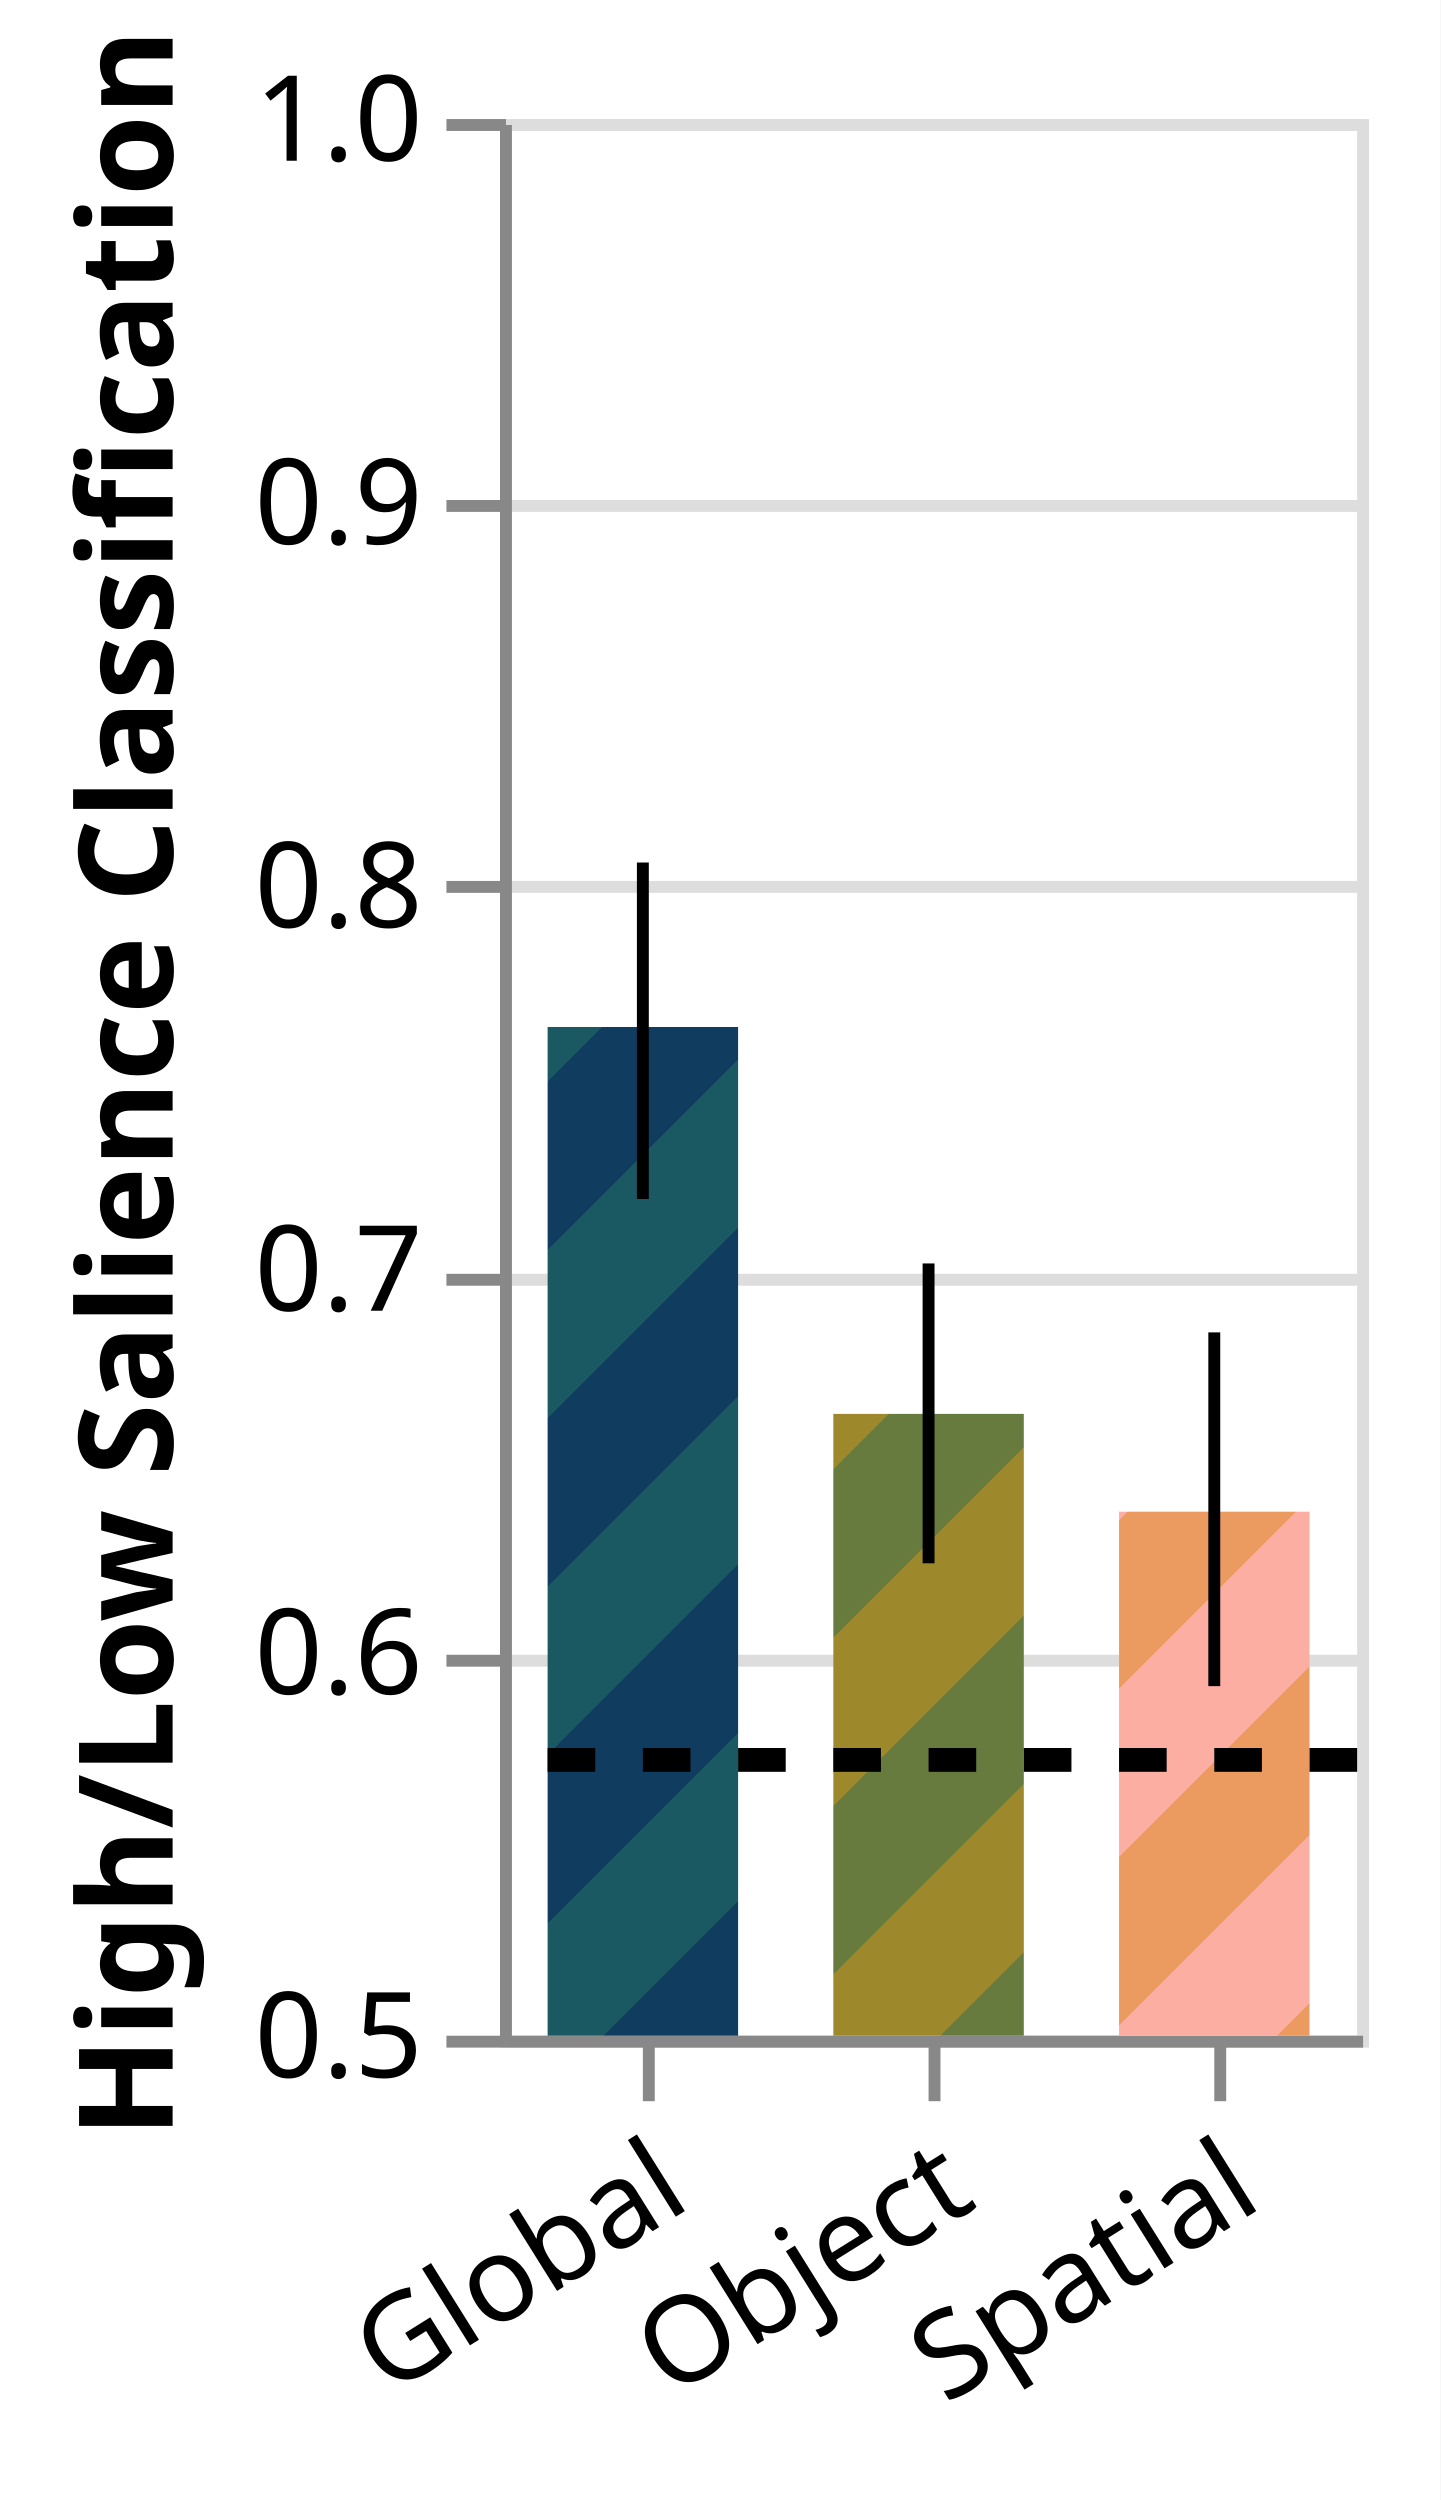
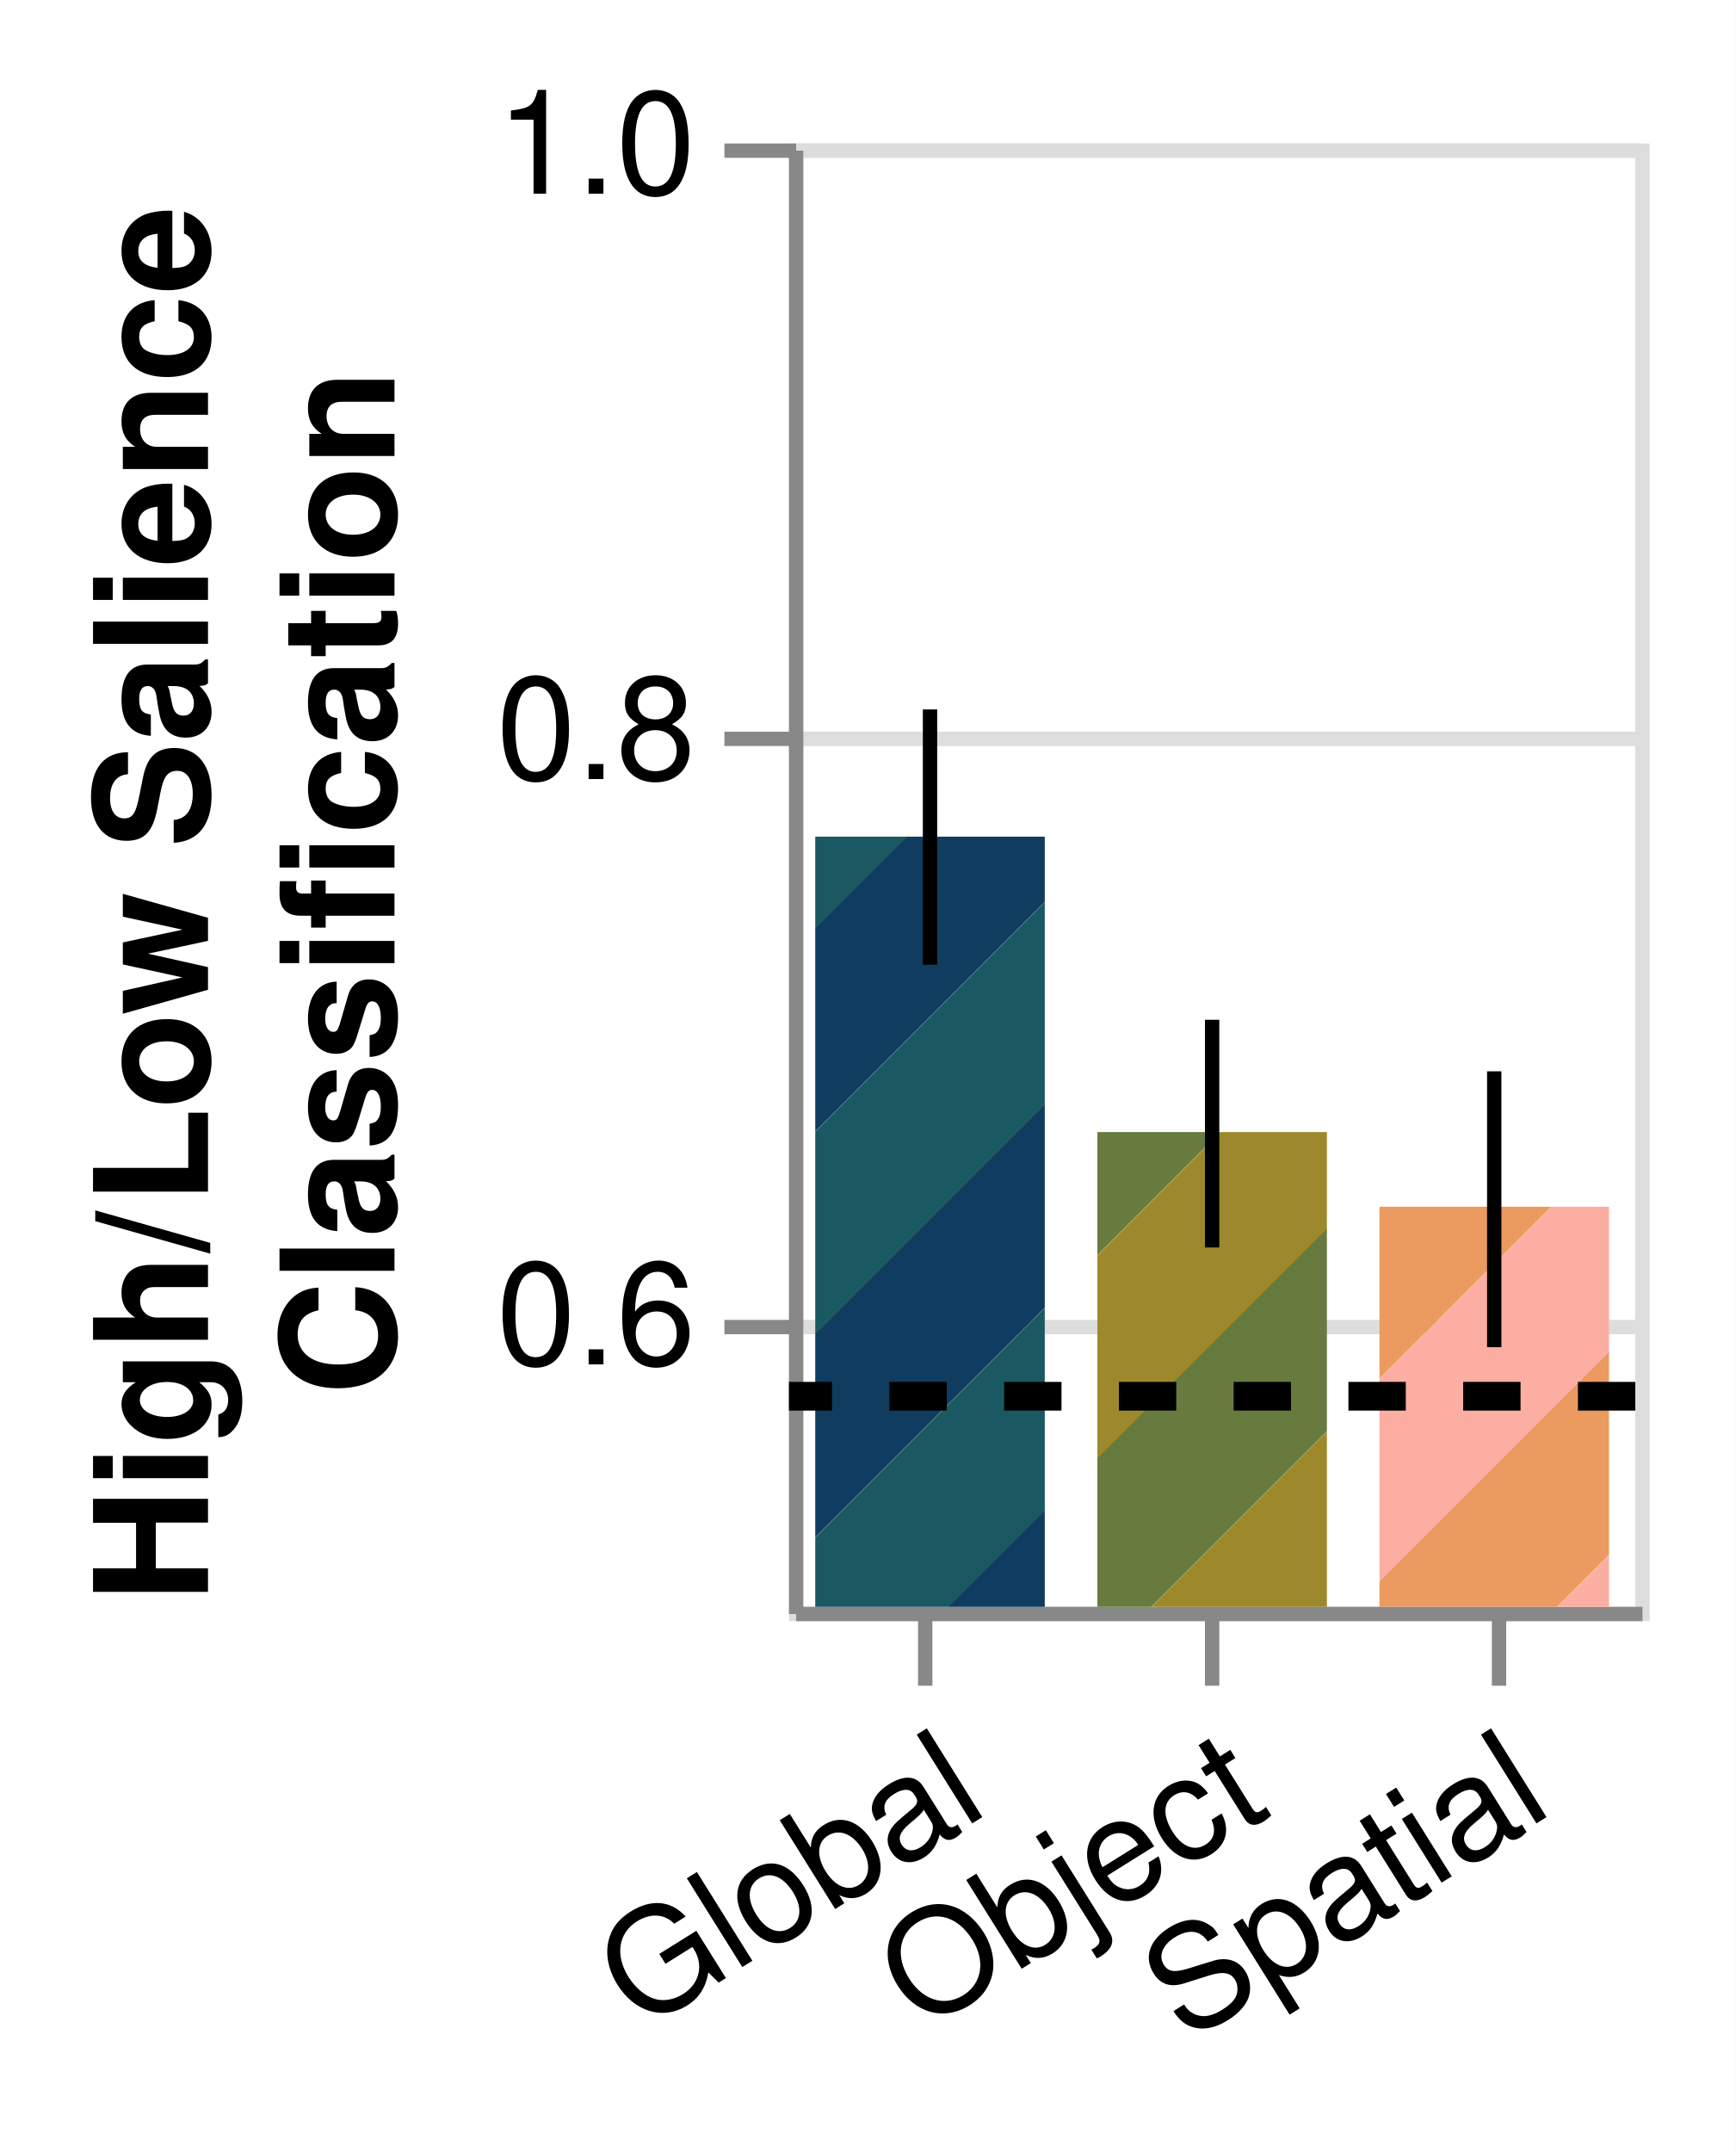
- <svg xmlns="http://www.w3.org/2000/svg" class="marks" width="121" height="210" viewBox="0 0 121 210" version="1.1">
+ <svg xmlns="http://www.w3.org/2000/svg" class="marks" width="121" height="150" viewBox="0 0 121 150" version="1.1">
  <defs>
    <pattern id="stripe1" x="0" y="0" width="20" height="20" patternUnits="userSpaceOnUse" patternTransform="rotate(45)">
      <rect x="0" y="0" width="10" height="20" style="stroke:none;         fill:#0F3C5F;" />
      <rect x="10" y="0" width="10" height="20" style="stroke:none;         fill:#1A5862;" />
    </pattern>
    <pattern id="stripe2" x="0" y="0" width="20" height="20" patternUnits="userSpaceOnUse" patternTransform="rotate(45)">
      <rect x="0" y="0" width="10" height="20" style="stroke:none;         fill:#687B3E;" />
      <rect x="10" y="0" width="10" height="20" style="stroke:none;         fill:#9D892B;" />
    </pattern>
    <pattern id="stipre3" x="0" y="0" width="20" height="20" patternUnits="userSpaceOnUse" patternTransform="rotate(45)">
      <rect x="0" y="0" width="10" height="20" style="stroke:none;         fill:#EB9A60;" />
      <rect x="10" y="0" width="10" height="20" style="stroke:none;         fill:#FDAEA2;" />
    </pattern>
  </defs>
-   <rect width="121" height="210" fill="white" />
-   <g fill="none" stroke-miterlimit="10" transform="translate(42,10)">
+   <rect width="121" height="150" fill="white" />
+   <g fill="none" stroke-miterlimit="10" transform="translate(55,10)">
    <g class="mark-group role-frame root" role="graphics-object" aria-roledescription="group mark container">
      <g transform="translate(0,0)">
-         <path class="background" aria-hidden="true" d="M0.5,0.5h72v161h-72Z" stroke="#ddd" />
+         <path class="background" aria-hidden="true" d="M0.5,0.5h59v102h-59Z" stroke="#ddd" />
        <g>
          <g class="mark-group role-axis" aria-hidden="true">
            <g transform="translate(0.5,0.5)">
              <path class="background" aria-hidden="true" d="M0,0h0v0h0Z" pointer-events="none" />
              <g>
                <g class="mark-rule role-axis-grid" pointer-events="none">
-                   <line transform="translate(0,161)" x2="72" y2="0" stroke="#ddd" stroke-width="1" opacity="1" />
-                   <line transform="translate(0,129)" x2="72" y2="0" stroke="#ddd" stroke-width="1" opacity="1" />
-                   <line transform="translate(0,97)" x2="72" y2="0" stroke="#ddd" stroke-width="1" opacity="1" />
-                   <line transform="translate(0,64)" x2="72" y2="0" stroke="#ddd" stroke-width="1" opacity="1" />
-                   <line transform="translate(0,32)" x2="72" y2="0" stroke="#ddd" stroke-width="1" opacity="1" />
-                   <line transform="translate(0,0)" x2="72" y2="0" stroke="#ddd" stroke-width="1" opacity="1" />
+                   <line transform="translate(0,82)" x2="59" y2="0" stroke="#ddd" stroke-width="1" opacity="1" />
+                   <line transform="translate(0,41)" x2="59" y2="0" stroke="#ddd" stroke-width="1" opacity="1" />
+                   <line transform="translate(0,0)" x2="59" y2="0" stroke="#ddd" stroke-width="1" opacity="1" />
                </g>
              </g>
              <path class="foreground" aria-hidden="true" d="" pointer-events="none" display="none" />
            </g>
          </g>
          <g class="mark-group role-axis" role="graphics-symbol" aria-roledescription="axis" aria-label="X-axis for a discrete scale with 3 values: global, object, spatial">
-             <g transform="translate(0.5,161.5)">
+             <g transform="translate(0.5,102.5)">
              <path class="background" aria-hidden="true" d="M0,0h0v0h0Z" pointer-events="none" />
              <g>
                <g class="mark-rule role-axis-tick" pointer-events="none">
-                   <line transform="translate(12,0)" x2="0" y2="5" stroke="#888" stroke-width="1" opacity="1" />
-                   <line transform="translate(36,0)" x2="0" y2="5" stroke="#888" stroke-width="1" opacity="1" />
-                   <line transform="translate(60,0)" x2="0" y2="5" stroke="#888" stroke-width="1" opacity="1" />
+                   <line transform="translate(9,0)" x2="0" y2="5" stroke="#888" stroke-width="1" opacity="1" />
+                   <line transform="translate(29,0)" x2="0" y2="5" stroke="#888" stroke-width="1" opacity="1" />
+                   <line transform="translate(49,0)" x2="0" y2="5" stroke="#888" stroke-width="1" opacity="1" />
                </g>
                <g class="mark-text role-axis-label" pointer-events="none">
-                   <text text-anchor="end" transform="translate(11.5,7) rotate(328) translate(0,8)" font-family="sans-serif" font-size="10px" fill="#000" opacity="1">Global</text>
-                   <text text-anchor="end" transform="translate(35.5,7) rotate(328) translate(0,8)" font-family="sans-serif" font-size="10px" fill="#000" opacity="1">Object</text>
-                   <text text-anchor="end" transform="translate(59.5,7) rotate(328) translate(0,8)" font-family="sans-serif" font-size="10px" fill="#000" opacity="1">Spatial</text>
+                   <text text-anchor="end" transform="translate(9.333333,7) rotate(328) translate(0,8)" font-family="Helvetica" font-size="10px" fill="#000" opacity="1">Global</text>
+                   <text text-anchor="end" transform="translate(29,7) rotate(328) translate(0,8)" font-family="Helvetica" font-size="10px" fill="#000" opacity="1">Object</text>
+                   <text text-anchor="end" transform="translate(48.66667,7) rotate(328) translate(0,8)" font-family="Helvetica" font-size="10px" fill="#000" opacity="1">Spatial</text>
                </g>
                <g class="mark-rule role-axis-domain" pointer-events="none">
-                   <line transform="translate(0,0)" x2="72" y2="0" stroke="#888" stroke-width="1" opacity="1" />
+                   <line transform="translate(0,0)" x2="59" y2="0" stroke="#888" stroke-width="1" opacity="1" />
                </g>
              </g>
              <path class="foreground" aria-hidden="true" d="" pointer-events="none" display="none" />
            </g>
          </g>
          <g class="mark-group role-axis" role="graphics-symbol" aria-roledescription="axis" aria-label="Y-axis titled 'High/Low Salience Classification' for a linear scale with values from 0.5 to 1.0">
            <g transform="translate(0.5,0.5)">
              <path class="background" aria-hidden="true" d="M0,0h0v0h0Z" pointer-events="none" />
              <g>
                <g class="mark-rule role-axis-tick" pointer-events="none">
-                   <line transform="translate(0,161)" x2="-5" y2="0" stroke="#888" stroke-width="1" opacity="1" />
-                   <line transform="translate(0,129)" x2="-5" y2="0" stroke="#888" stroke-width="1" opacity="1" />
-                   <line transform="translate(0,97)" x2="-5" y2="0" stroke="#888" stroke-width="1" opacity="1" />
-                   <line transform="translate(0,64)" x2="-5" y2="0" stroke="#888" stroke-width="1" opacity="1" />
-                   <line transform="translate(0,32)" x2="-5" y2="0" stroke="#888" stroke-width="1" opacity="1" />
+                   <line transform="translate(0,82)" x2="-5" y2="0" stroke="#888" stroke-width="1" opacity="1" />
+                   <line transform="translate(0,41)" x2="-5" y2="0" stroke="#888" stroke-width="1" opacity="1" />
                  <line transform="translate(0,0)" x2="-5" y2="0" stroke="#888" stroke-width="1" opacity="1" />
                </g>
                <g class="mark-text role-axis-label" pointer-events="none">
-                   <text text-anchor="end" transform="translate(-7,164)" font-family="sans-serif" font-size="10px" fill="#000" opacity="1">0.5</text>
-                   <text text-anchor="end" transform="translate(-7,131.8)" font-family="sans-serif" font-size="10px" fill="#000" opacity="1">0.6</text>
-                   <text text-anchor="end" transform="translate(-7,99.6)" font-family="sans-serif" font-size="10px" fill="#000" opacity="1">0.7</text>
-                   <text text-anchor="end" transform="translate(-7,67.4)" font-family="sans-serif" font-size="10px" fill="#000" opacity="1">0.8</text>
-                   <text text-anchor="end" transform="translate(-7,35.2)" font-family="sans-serif" font-size="10px" fill="#000" opacity="1">0.9</text>
-                   <text text-anchor="end" transform="translate(-7,3)" font-family="sans-serif" font-size="10px" fill="#000" opacity="1">1.0</text>
+                   <text text-anchor="end" transform="translate(-7,84.6)" font-family="Helvetica" font-size="10px" fill="#000" opacity="1">0.6</text>
+                   <text text-anchor="end" transform="translate(-7,43.8)" font-family="Helvetica" font-size="10px" fill="#000" opacity="1">0.8</text>
+                   <text text-anchor="end" transform="translate(-7,3)" font-family="Helvetica" font-size="10px" fill="#000" opacity="1">1.0</text>
                </g>
                <g class="mark-rule role-axis-domain" pointer-events="none">
-                   <line transform="translate(0,161)" x2="0" y2="-161" stroke="#888" stroke-width="1" opacity="1" />
+                   <line transform="translate(0,102)" x2="0" y2="-102" stroke="#888" stroke-width="1" opacity="1" />
                </g>
                <g class="mark-text role-axis-title" pointer-events="none">
-                   <text text-anchor="middle" transform="translate(-26,80.5) rotate(-90) translate(0,-2)" font-family="sans-serif" font-size="11px" font-weight="bold" fill="#000" opacity="1">High/Low Salience Classification</text>
+                   <text text-anchor="middle" transform="translate(-39,51) rotate(-90) translate(0,-2)" font-family="Helvetica" font-size="11px" font-weight="bold" fill="#000" opacity="1">
+                     <tspan>High/Low Salience</tspan>
+                     <tspan x="0" dy="13">Classification</tspan>
+                   </text>
                </g>
              </g>
              <path class="foreground" aria-hidden="true" d="" pointer-events="none" display="none" />
            </g>
          </g>
          <g class="mark-rect role-mark layer_0_marks" role="graphics-object" aria-roledescription="rect mark container">
-             <path aria-label=": global; condition: global; High/Low Salience Classification: 0.763145671737" role="graphics-symbol" aria-roledescription="bar" d="M4,76.267h16v84.733h-16Z" fill="url(#stripe1)" />
-             <path aria-label=": object; condition: object; High/Low Salience Classification: 0.662215724722" role="graphics-symbol" aria-roledescription="bar" d="M28,108.767h16v52.233h-16Z" fill="url(#stripe2)" />
-             <path aria-label=": spatial; condition: spatial; High/Low Salience Classification: 0.636701334906" role="graphics-symbol" aria-roledescription="bar" d="M52,116.982h16v44.018h-16Z" fill="url(#stipre3)" />
+             <path aria-label=": global; condition: global; High/Low Salience, Classification: 0.763145671737" role="graphics-symbol" aria-roledescription="bar" d="M1.833,48.318h16v53.682h-16Z" fill="url(#stripe1)" />
+             <path aria-label=": object; condition: object; High/Low Salience, Classification: 0.662215724722" role="graphics-symbol" aria-roledescription="bar" d="M21.5,68.908h16v33.092h-16Z" fill="url(#stripe2)" />
+             <path aria-label=": spatial; condition: spatial; High/Low Salience, Classification: 0.636701334906" role="graphics-symbol" aria-roledescription="bar" d="M41.167,74.113h16v27.887h-16Z" fill="url(#stipre3)" />
          </g>
          <g class="mark-rule role-mark layer_1_marks" role="graphics-object" aria-roledescription="rule mark container">
-             <line aria-label=": global; upper_lower: 0.806050926973; upper: 0.806050926973; lower: 0.718279010436" role="graphics-symbol" aria-roledescription="errorbar" transform="translate(12,90.71416)" x2="0" y2="-28.263" stroke="black" />
-             <line aria-label=": object; upper_lower: 0.701461860115; upper: 0.701461860115; lower: 0.623237580771" role="graphics-symbol" aria-roledescription="errorbar" transform="translate(36,121.3175)" x2="0" y2="-25.188" stroke="black" />
-             <line aria-label=": spatial; upper_lower: 0.683477675697; upper: 0.683477675697; lower: 0.591189513888" role="graphics-symbol" aria-roledescription="errorbar" transform="translate(60,131.637)" x2="0" y2="-29.717" stroke="black" />
+             <line aria-label=": global; upper_lower: 0.80661329209; upper: 0.80661329209; lower: 0.71940976082" role="graphics-symbol" aria-roledescription="errorbar" transform="translate(9.833333,57.24041)" x2="0" y2="-17.79" stroke="black" />
+             <line aria-label=": object; upper_lower: 0.700582309134; upper: 0.700582309134; lower: 0.622785106322" role="graphics-symbol" aria-roledescription="errorbar" transform="translate(29.5,76.95184)" x2="0" y2="-15.871" stroke="black" />
+             <line aria-label=": spatial; upper_lower: 0.682975279091; upper: 0.682975279091; lower: 0.588711546615" role="graphics-symbol" aria-roledescription="errorbar" transform="translate(49.16667,83.90284)" x2="0" y2="-19.23" stroke="black" />
          </g>
          <g class="mark-rule role-mark layer_2_layer_0_marks" role="graphics-symbol" aria-roledescription="rule mark container">
-             <line transform="translate(72,137.832)" x2="-72" y2="0" stroke="black" stroke-width="2" stroke-dasharray="4,4" />
+             <line transform="translate(59,87.32211)" x2="-59" y2="0" stroke="black" stroke-width="2" stroke-dasharray="4,4" />
          </g>
        </g>
        <path class="foreground" aria-hidden="true" d="" display="none" />
      </g>
    </g>
  </g>
</svg>
